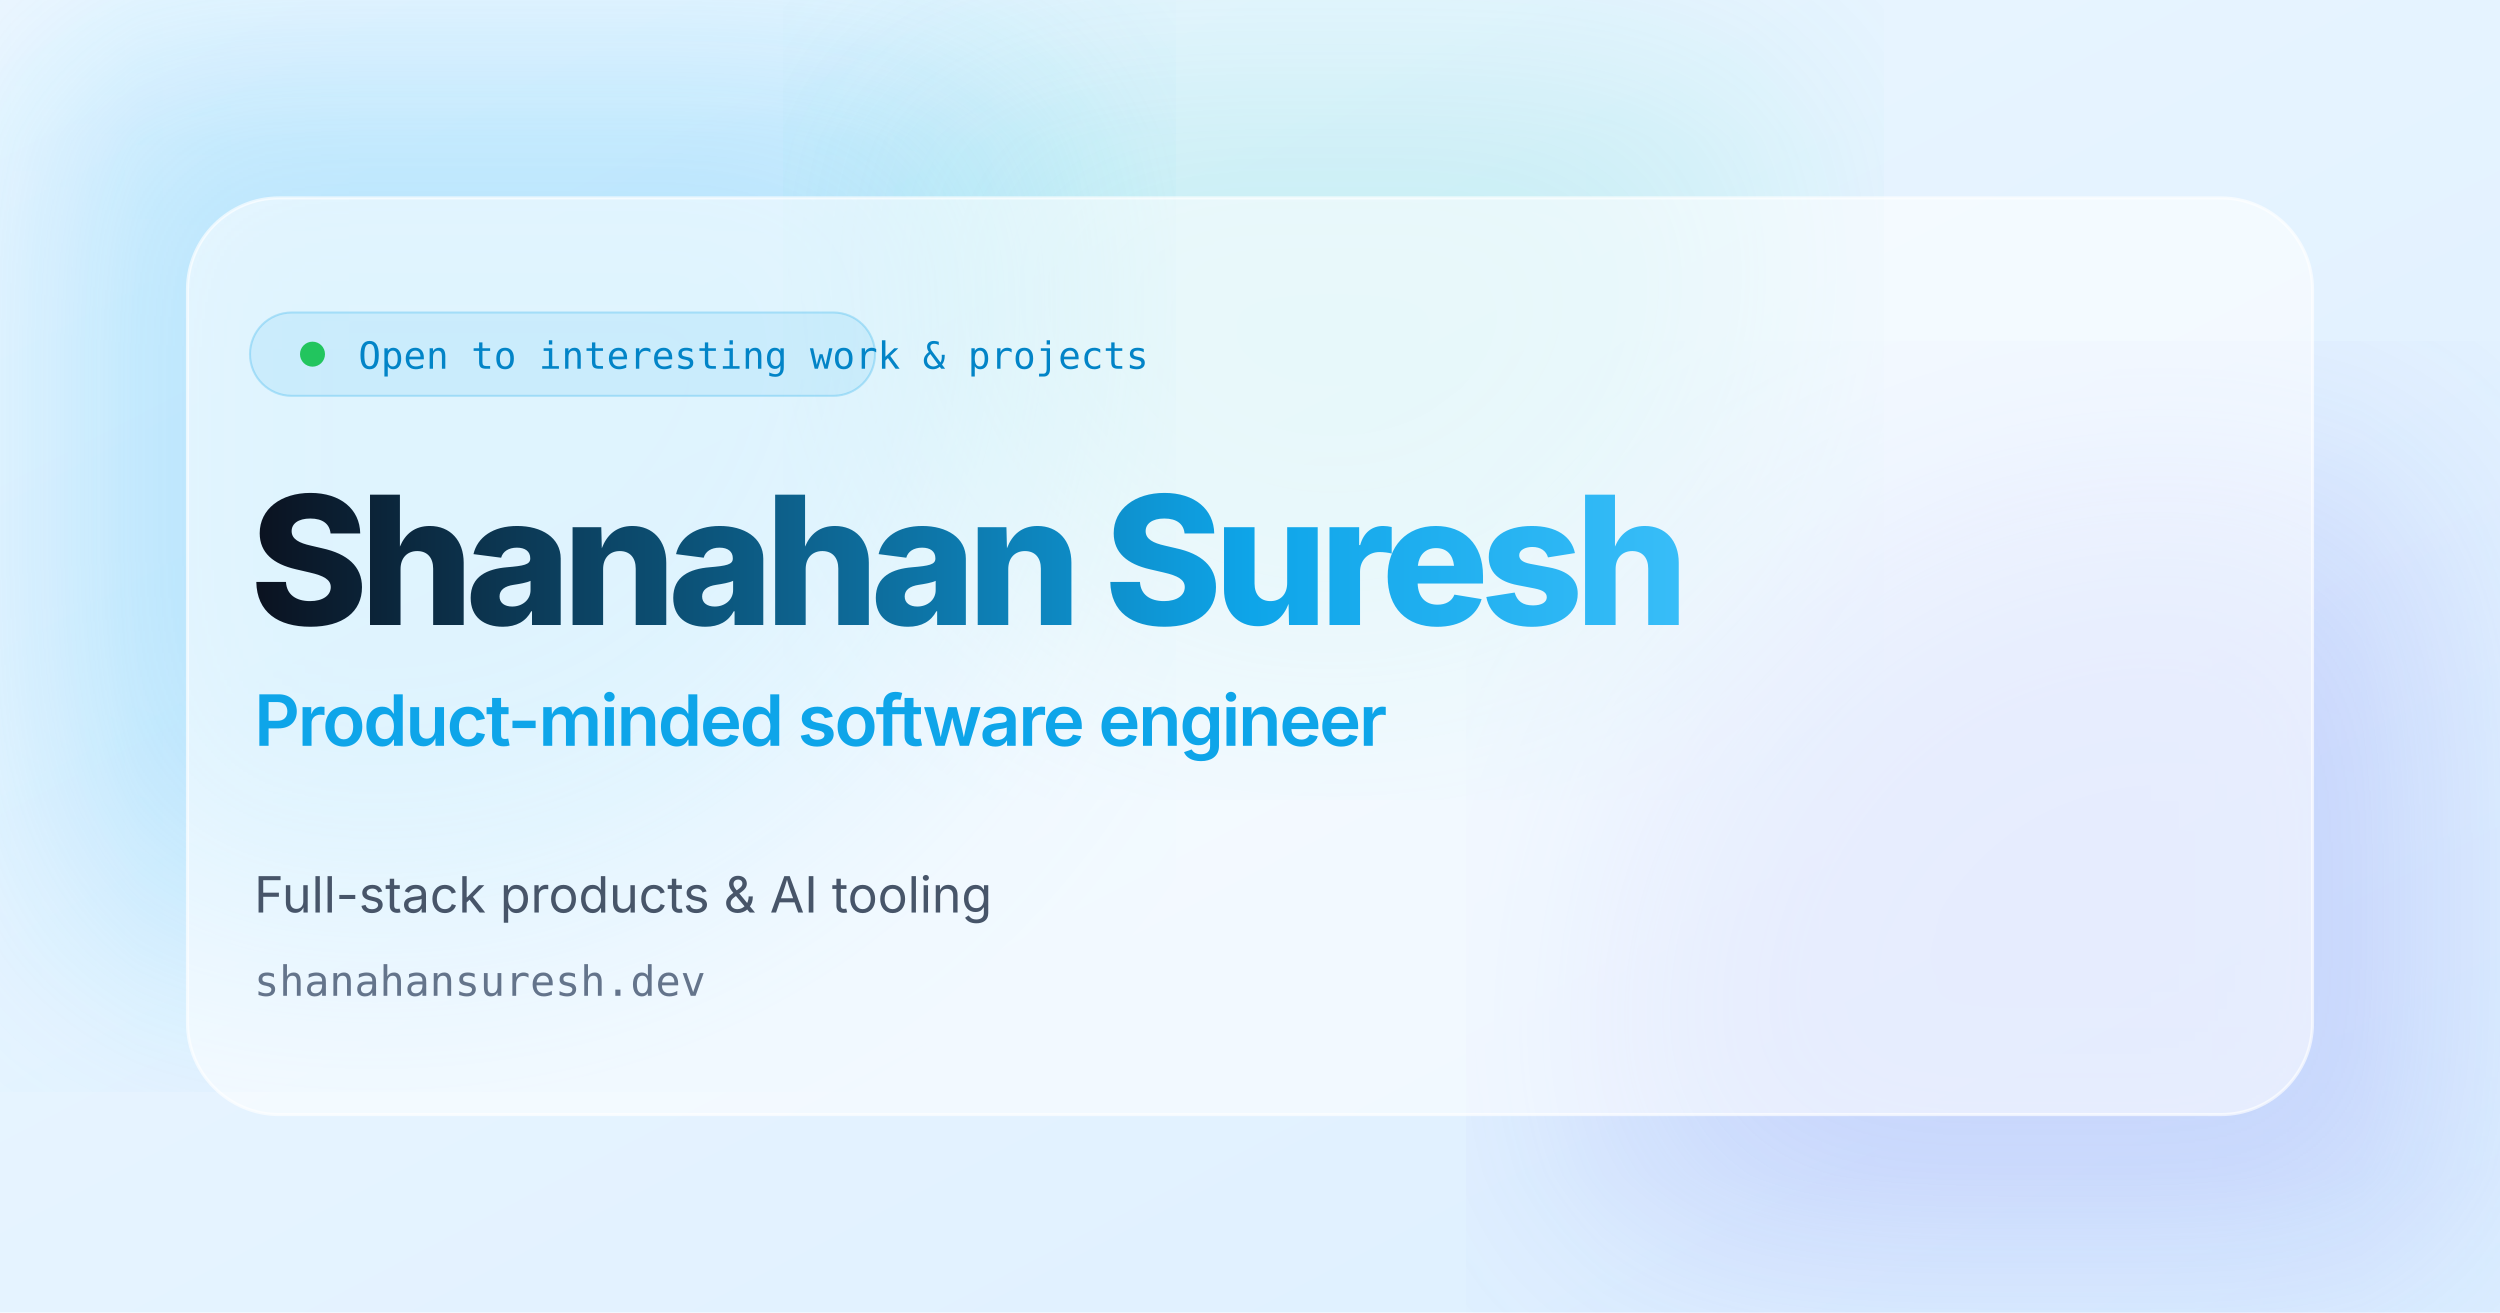
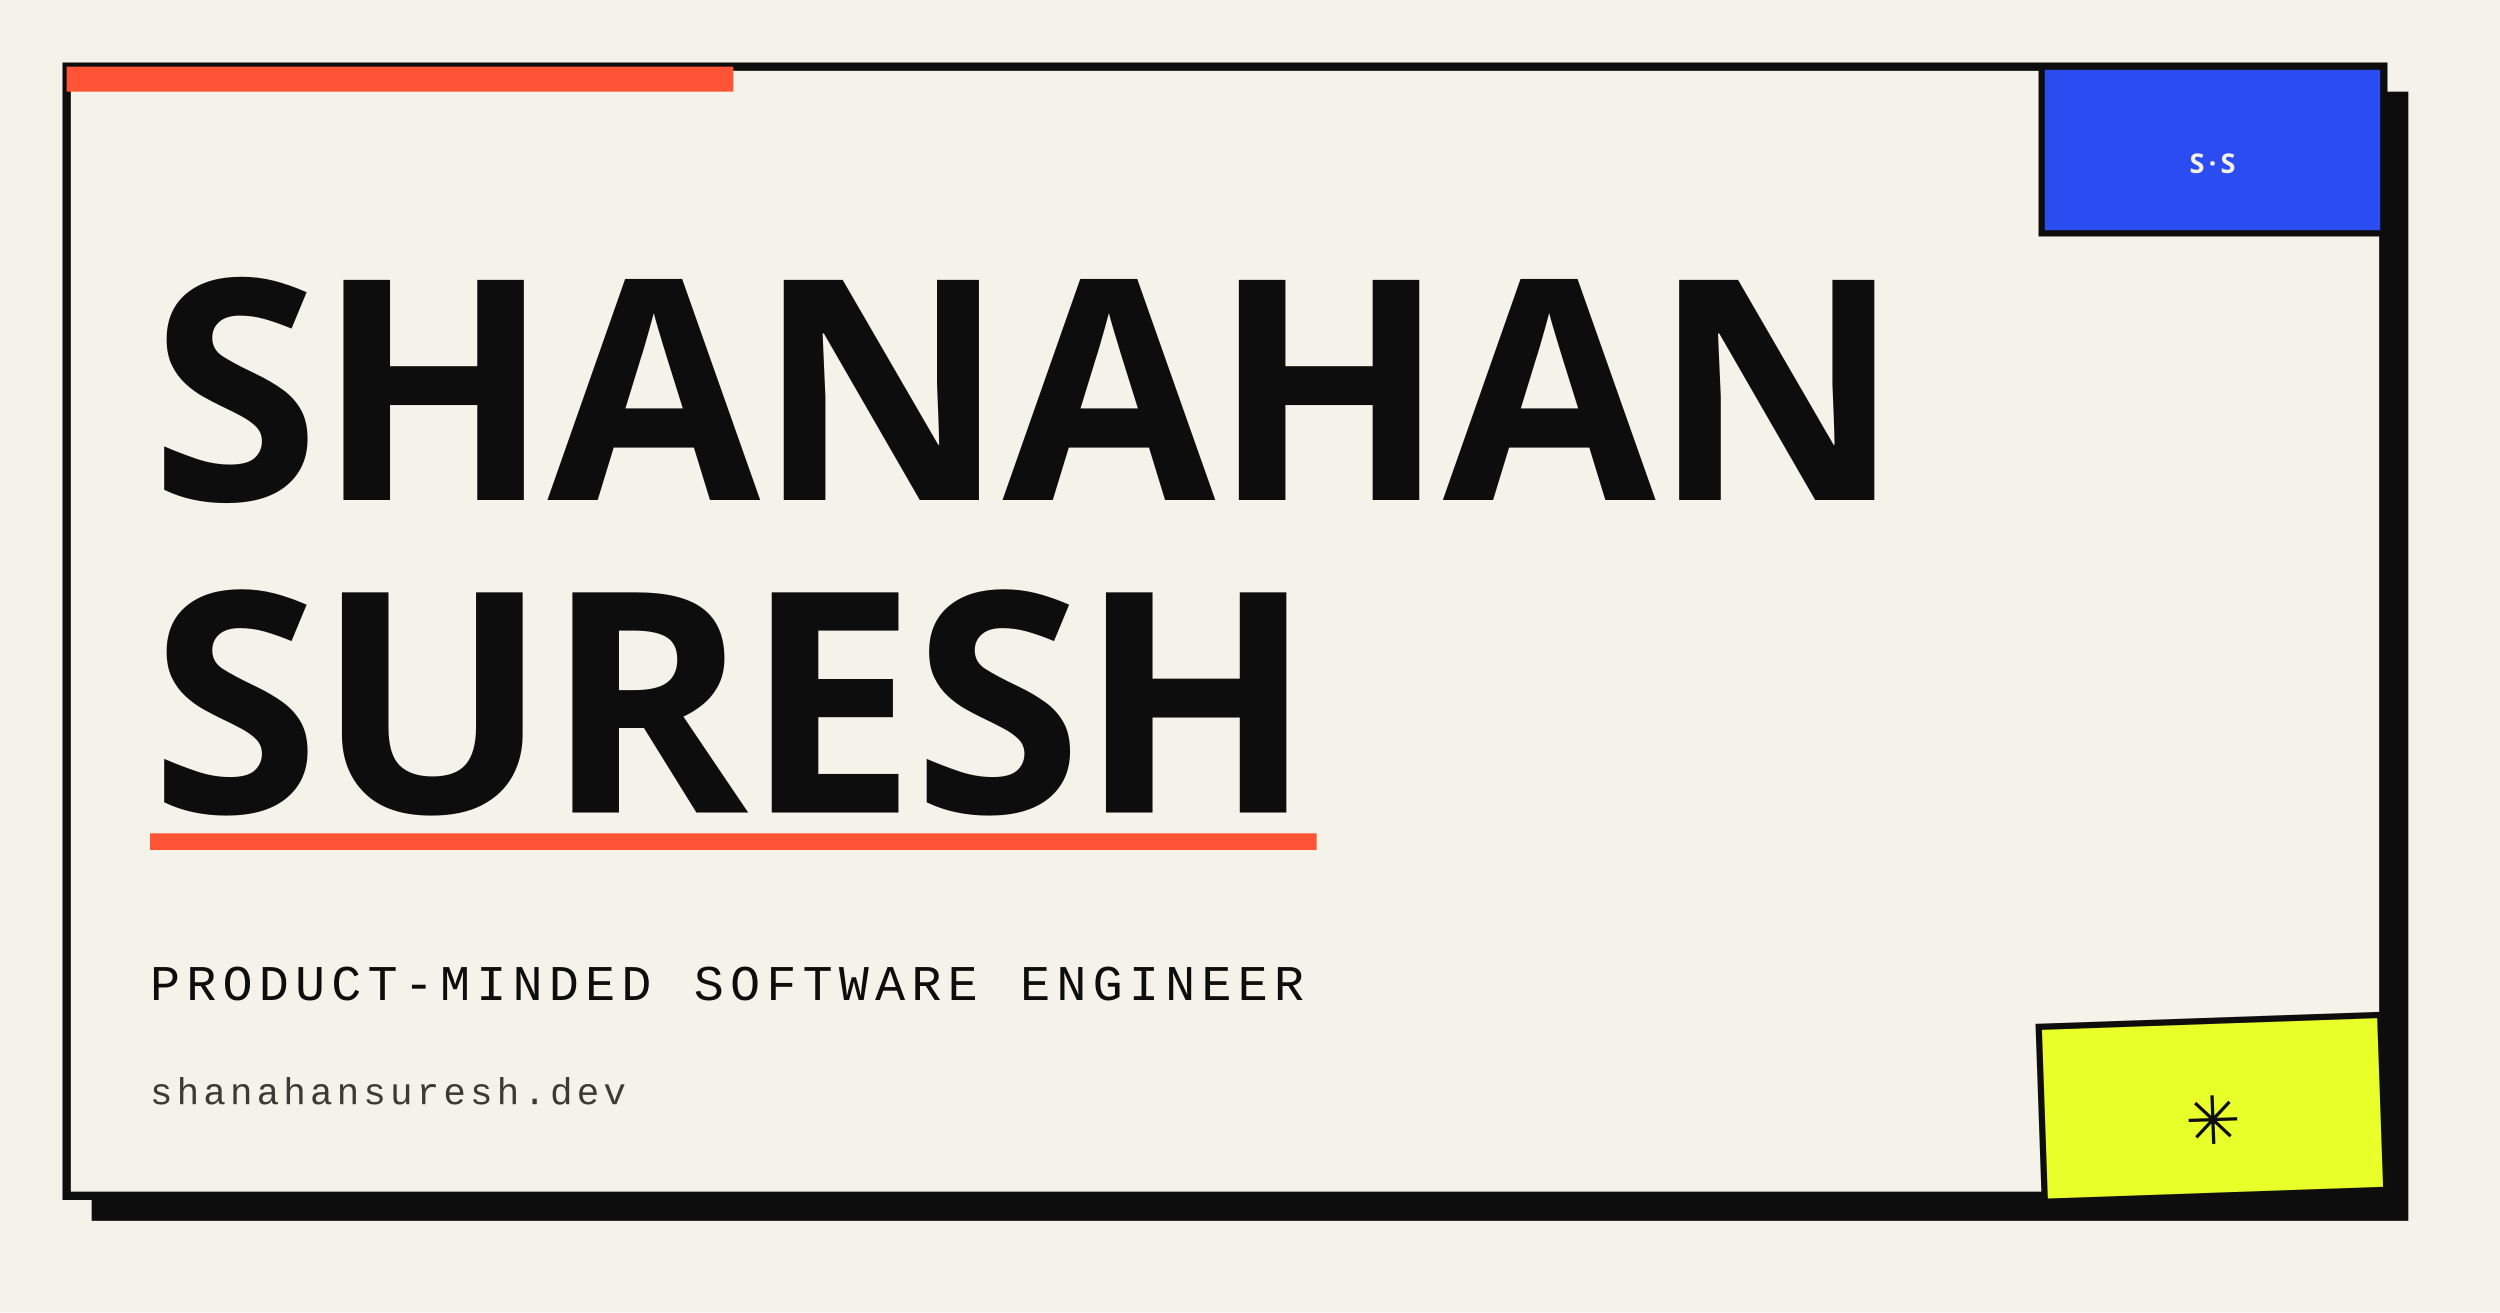
<svg xmlns="http://www.w3.org/2000/svg" viewBox="0 0 1200 630" width="1200" height="630">
-   <defs>
-     <linearGradient id="bg" x1="0%" y1="0%" x2="100%" y2="100%">
-       <stop offset="0%" stop-color="#eef7ff" />
-       <stop offset="100%" stop-color="#dcefff" />
-     </linearGradient>
-     <linearGradient id="name" x1="0%" y1="0%" x2="100%" y2="0%">
-       <stop offset="0%" stop-color="#0b1220" />
-       <stop offset="70%" stop-color="#0ea5e9" />
-       <stop offset="100%" stop-color="#38bdf8" />
-     </linearGradient>
-     <filter id="blur1">
-       <feGaussianBlur stdDeviation="70" />
-     </filter>
-   </defs>
-   <rect width="1200" height="630" fill="url(#bg)" />
-   <circle cx="180" cy="140" r="320" fill="#38bdf8" opacity="0.28" filter="url(#blur1)" />
-   <circle cx="1040" cy="500" r="280" fill="#6366f1" opacity="0.20" filter="url(#blur1)" />
-   <circle cx="640" cy="120" r="220" fill="#2dd4bf" opacity="0.16" filter="url(#blur1)" />
-   <rect x="90" y="95" width="1020" height="440" rx="44" fill="rgba(255,255,255,0.55)" stroke="rgba(255,255,255,0.65)" stroke-width="1.5" />
-   <rect x="120" y="150" width="300" height="40" rx="20" fill="rgba(14,165,233,0.10)" stroke="rgba(14,165,233,0.25)" stroke-width="1" />
-   <circle cx="150" cy="170" r="6" fill="#22c55e" />
-   <text x="172" y="177" font-family="JetBrains Mono,monospace" font-size="18" fill="#0284c7">Open to interesting work &amp; projects</text>
-   <text x="120" y="300" font-family="Inter,system-ui,sans-serif" font-size="86" font-weight="800" fill="url(#name)" letter-spacing="-4">Shanahan Suresh</text>
-   <text x="122" y="358" font-family="Inter,system-ui,sans-serif" font-size="34" font-weight="600" fill="#0ea5e9" letter-spacing="-1">Product-minded software engineer</text>
-   <text x="122" y="438" font-family="Inter,system-ui,sans-serif" font-size="24" fill="#475569">Full-stack products &amp; AI tooling</text>
-   <text x="122" y="478" font-family="JetBrains Mono,monospace" font-size="20" fill="#64748b">shanahansuresh.dev</text>
+   <rect width="1200" height="630" fill="#f5f2e9" />
+   <rect x="44" y="44" width="1112" height="542" fill="#0d0d0d" />
+   <rect x="32" y="32" width="1112" height="542" fill="#f5f2e9" stroke="#0d0d0d" stroke-width="4" />
+   <rect x="32" y="32" width="320" height="12" fill="#ff5436" />
+   <rect x="980" y="32" width="164" height="80" fill="#2b4cf0" stroke="#0d0d0d" stroke-width="3" />
+   <text x="1062" y="83" font-family="Arial Black, Impact, sans-serif" font-size="13" font-weight="900" fill="#f5f2e9" text-anchor="middle" letter-spacing="2">S·S</text>
+   <rect x="980" y="490" width="164" height="84" fill="#e8ff2a" stroke="#0d0d0d" stroke-width="3" transform="rotate(-2 1062 532)" />
+   <text x="1062" y="540" font-family="Arial Black, Impact, sans-serif" font-size="32" font-weight="900" fill="#0d0d0d" text-anchor="middle" dominant-baseline="middle" transform="rotate(-2 1062 532)">✳</text>
+   <text x="72" y="240" font-family="Anton, Arial Black, Impact, sans-serif" font-size="148" font-weight="900" fill="#0d0d0d" letter-spacing="-2">SHANAHAN</text>
+   <text x="72" y="390" font-family="Anton, Arial Black, Impact, sans-serif" font-size="148" font-weight="900" fill="#0d0d0d" letter-spacing="-2">SURESH</text>
+   <rect x="72" y="400" width="560" height="8" fill="#ff5436" />
+   <text x="72" y="480" font-family="Courier New, Courier, monospace" font-size="24" font-weight="400" fill="#0d0d0d" letter-spacing="3">PRODUCT-MINDED SOFTWARE ENGINEER</text>
+   <text x="72" y="530" font-family="Courier New, Courier, monospace" font-size="18" fill="#3c3a34" letter-spacing="2">shanahansuresh.dev</text>
</svg>
